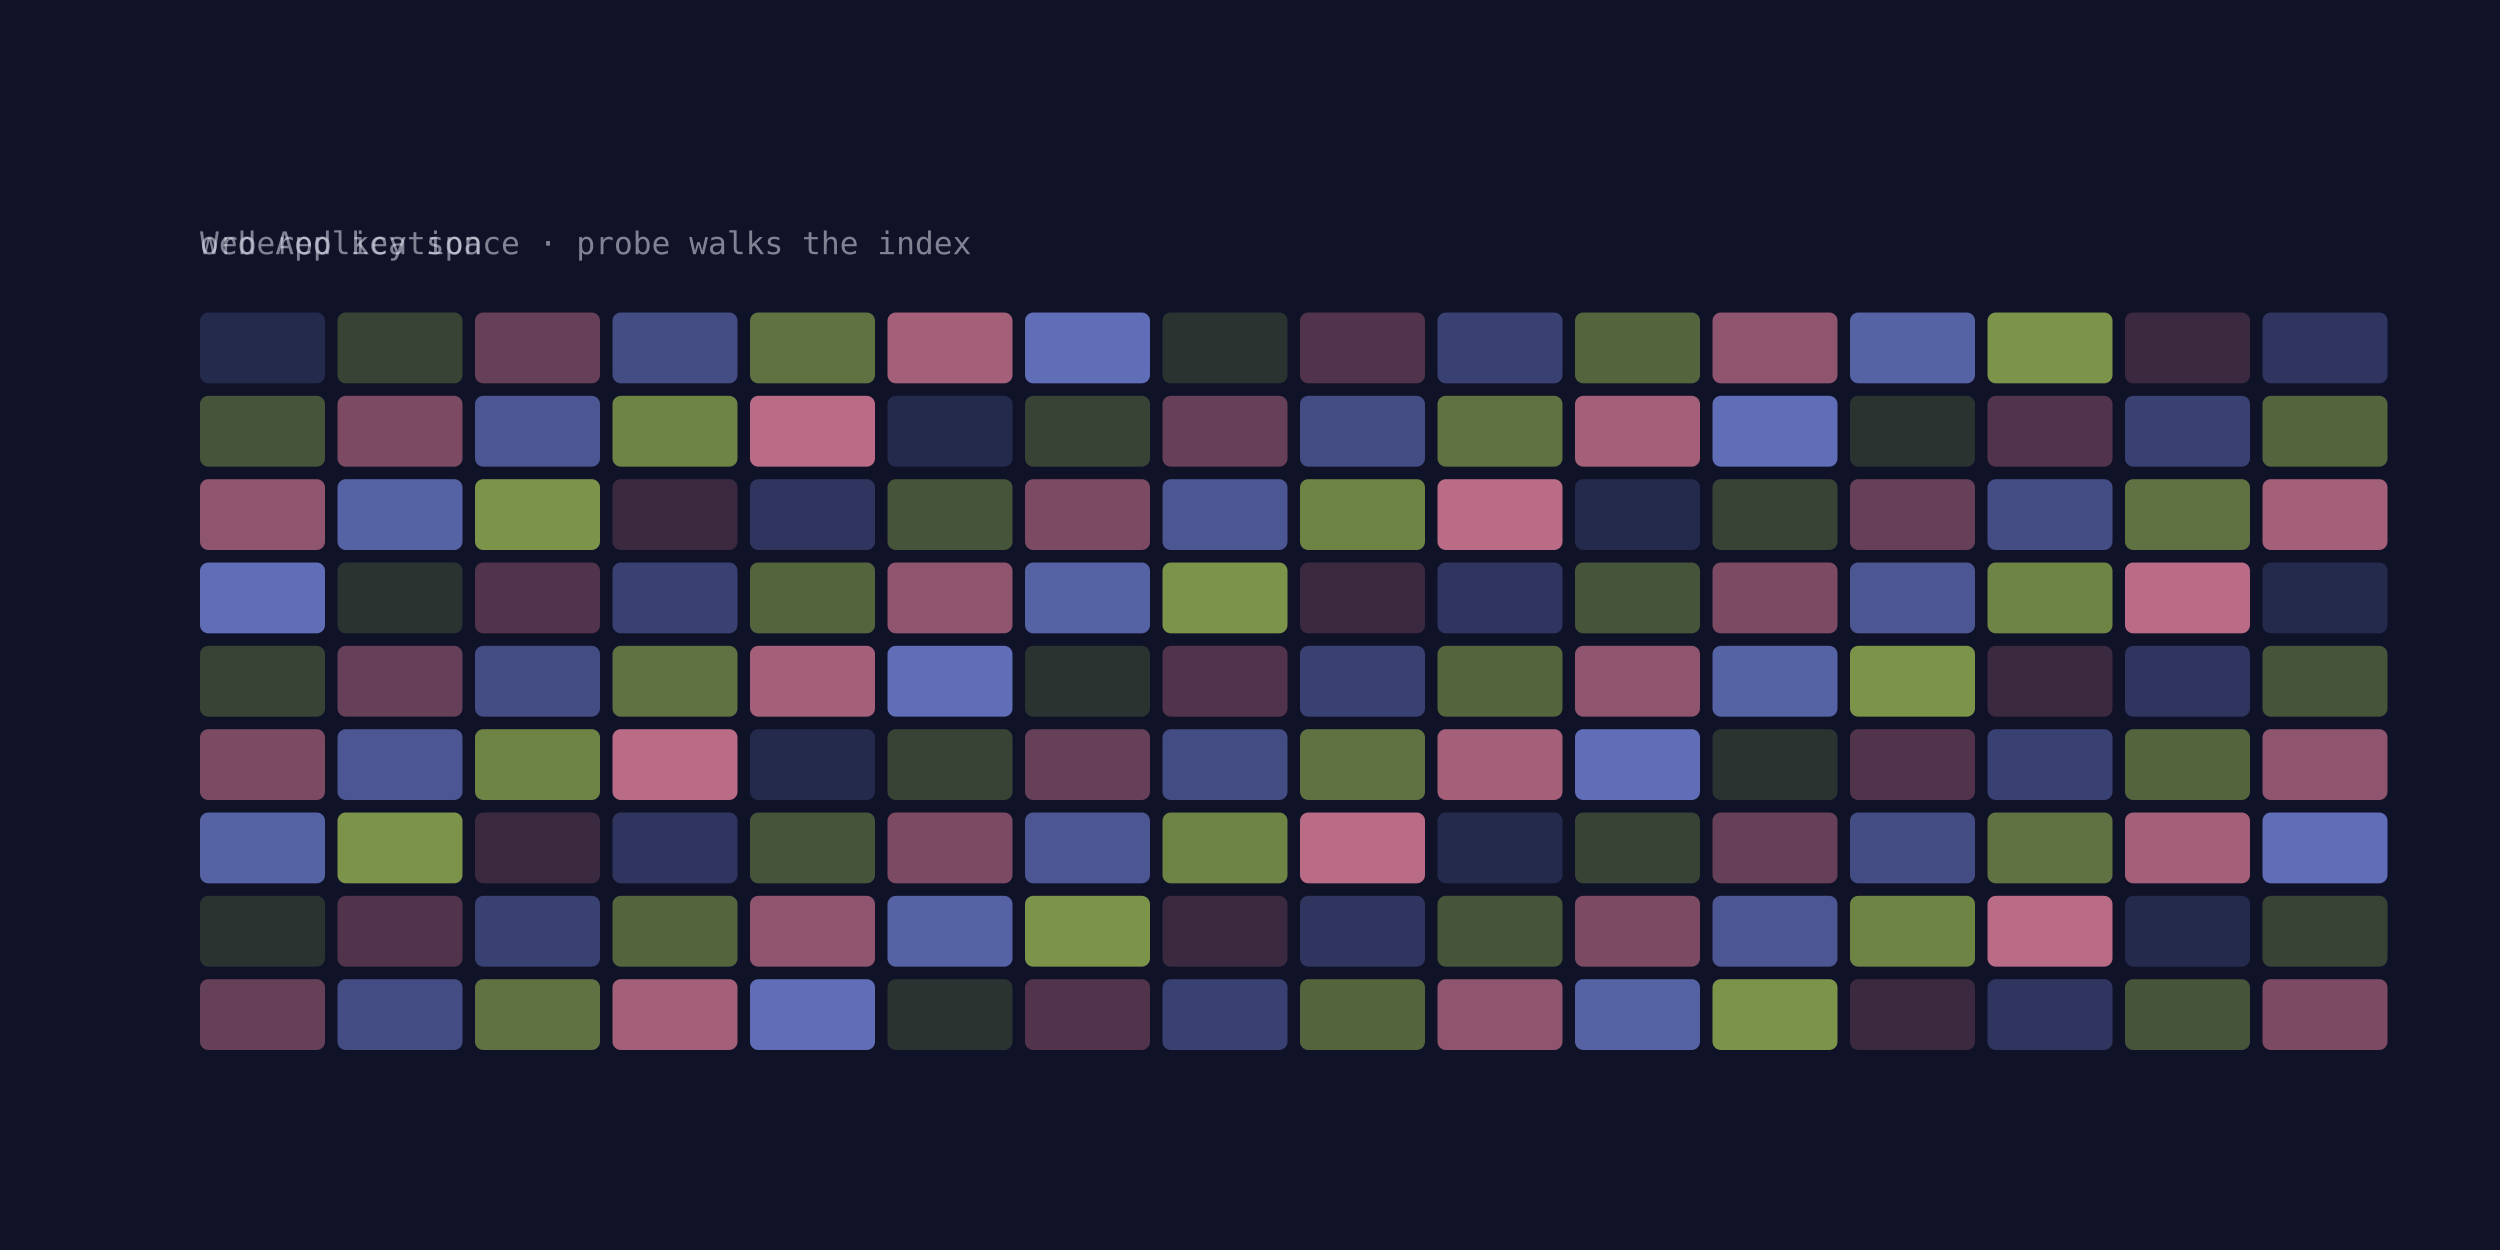
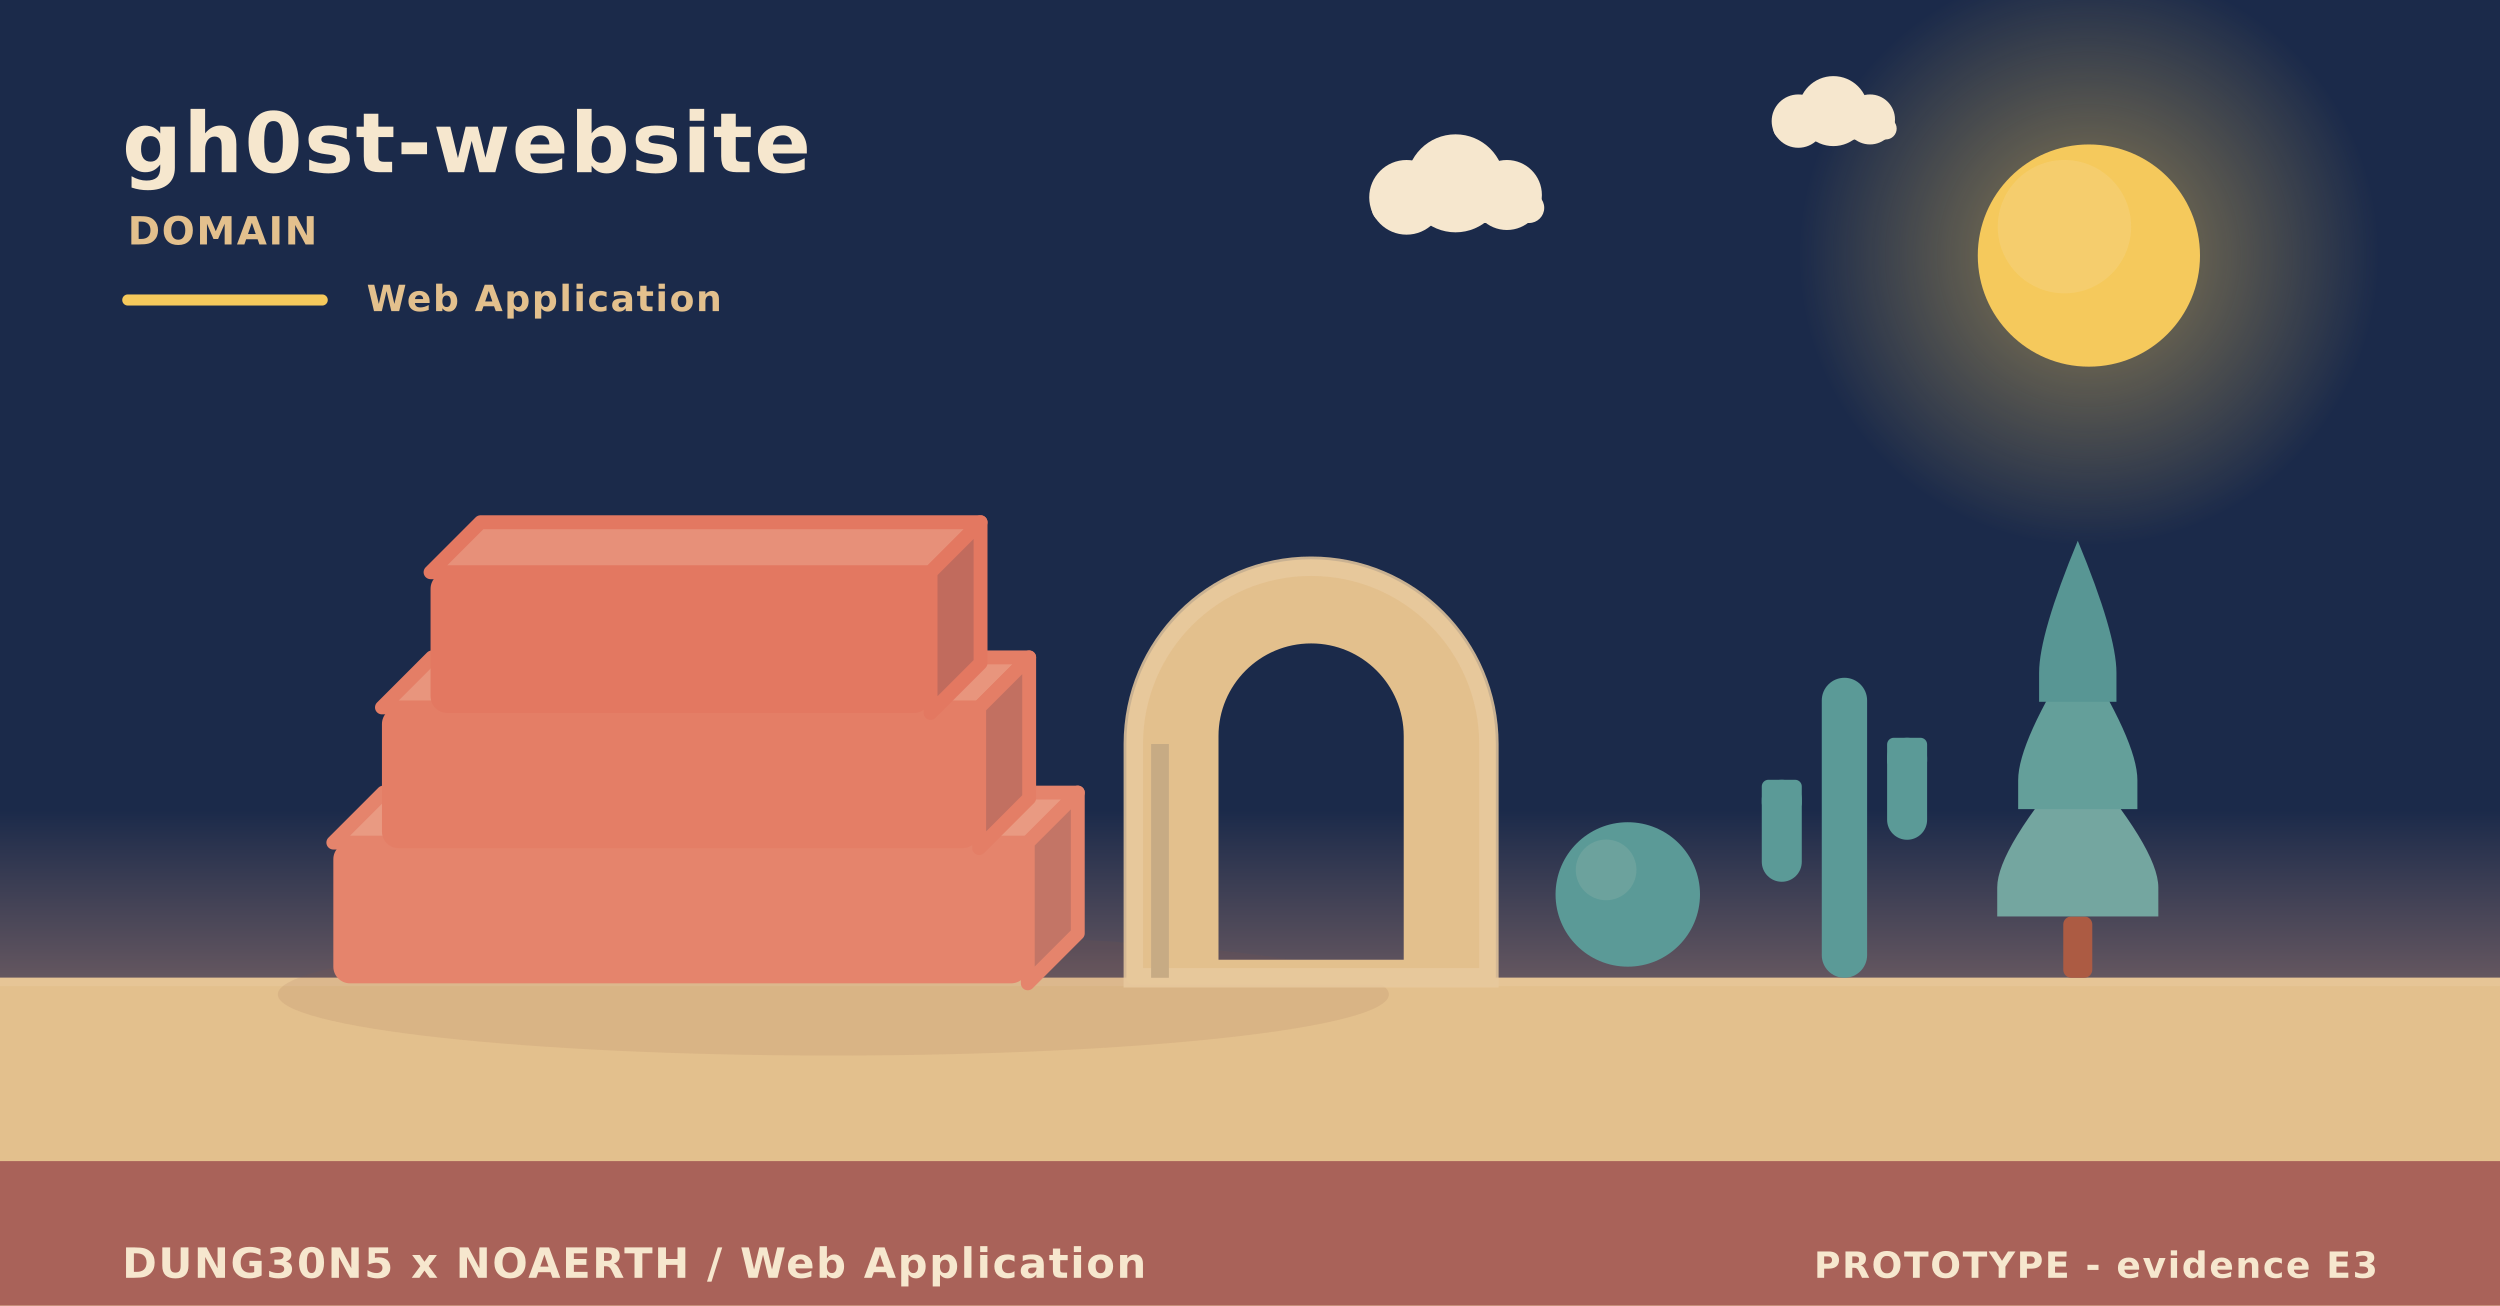
- <svg xmlns="http://www.w3.org/2000/svg" viewBox="0 0 1200 600" width="1200" height="600" role="img" aria-label="gh0st-website domain model">
-   <rect width="1200" height="600" fill="#101228" />
-   <defs>
-     <linearGradient id="gd" x1="0" y1="0" x2="1" y2="1">
-       <stop offset="0%" stop-color="#8093f1" />
-       <stop offset="100%" stop-color="#a7c957" />
-     </linearGradient>
-   </defs>
-   <rect x="96.00" y="150.00" width="60.00" height="34.00" rx="4.00" fill="#8093f1" opacity="0.18" />
-   <rect x="162.00" y="150.00" width="60.00" height="34.00" rx="4.00" fill="#a7c957" opacity="0.27" />
-   <rect x="228.00" y="150.00" width="60.00" height="34.00" rx="4.00" fill="#ff8fab" opacity="0.36" />
-   <rect x="294.00" y="150.00" width="60.00" height="34.00" rx="4.00" fill="#8093f1" opacity="0.45" />
-   <rect x="360.00" y="150.00" width="60.00" height="34.00" rx="4.00" fill="#a7c957" opacity="0.53" />
-   <rect x="426.00" y="150.00" width="60.00" height="34.00" rx="4.00" fill="#ff8fab" opacity="0.62" />
-   <rect x="492.00" y="150.00" width="60.00" height="34.00" rx="4.00" fill="#8093f1" opacity="0.71" />
-   <rect x="558.00" y="150.00" width="60.00" height="34.00" rx="4.00" fill="#a7c957" opacity="0.18" />
-   <rect x="624.00" y="150.00" width="60.00" height="34.00" rx="4.00" fill="#ff8fab" opacity="0.27" />
-   <rect x="690.00" y="150.00" width="60.00" height="34.00" rx="4.00" fill="#8093f1" opacity="0.36" />
-   <rect x="756.00" y="150.00" width="60.00" height="34.00" rx="4.00" fill="#a7c957" opacity="0.45" />
-   <rect x="822.00" y="150.00" width="60.00" height="34.00" rx="4.00" fill="#ff8fab" opacity="0.53" />
-   <rect x="888.00" y="150.00" width="60.00" height="34.00" rx="4.00" fill="#8093f1" opacity="0.62" />
-   <rect x="954.00" y="150.00" width="60.00" height="34.00" rx="4.00" fill="#a7c957" opacity="0.71" />
-   <rect x="1020.00" y="150.00" width="60.00" height="34.00" rx="4.00" fill="#ff8fab" opacity="0.18" />
-   <rect x="1086.00" y="150.00" width="60.00" height="34.00" rx="4.00" fill="#8093f1" opacity="0.27" />
-   <rect x="96.00" y="190.00" width="60.00" height="34.00" rx="4.00" fill="#a7c957" opacity="0.36" />
-   <rect x="162.00" y="190.00" width="60.00" height="34.00" rx="4.00" fill="#ff8fab" opacity="0.45" />
-   <rect x="228.00" y="190.00" width="60.00" height="34.00" rx="4.00" fill="#8093f1" opacity="0.53" />
-   <rect x="294.00" y="190.00" width="60.00" height="34.00" rx="4.00" fill="#a7c957" opacity="0.62" />
-   <rect x="360.00" y="190.00" width="60.00" height="34.00" rx="4.00" fill="#ff8fab" opacity="0.71" />
-   <rect x="426.00" y="190.00" width="60.00" height="34.00" rx="4.00" fill="#8093f1" opacity="0.18" />
-   <rect x="492.00" y="190.00" width="60.00" height="34.00" rx="4.00" fill="#a7c957" opacity="0.27" />
-   <rect x="558.00" y="190.00" width="60.00" height="34.00" rx="4.00" fill="#ff8fab" opacity="0.36" />
-   <rect x="624.00" y="190.00" width="60.00" height="34.00" rx="4.00" fill="#8093f1" opacity="0.45" />
-   <rect x="690.00" y="190.00" width="60.00" height="34.00" rx="4.00" fill="#a7c957" opacity="0.53" />
-   <rect x="756.00" y="190.00" width="60.00" height="34.00" rx="4.00" fill="#ff8fab" opacity="0.62" />
-   <rect x="822.00" y="190.00" width="60.00" height="34.00" rx="4.00" fill="#8093f1" opacity="0.71" />
-   <rect x="888.00" y="190.00" width="60.00" height="34.00" rx="4.00" fill="#a7c957" opacity="0.18" />
-   <rect x="954.00" y="190.00" width="60.00" height="34.00" rx="4.00" fill="#ff8fab" opacity="0.27" />
-   <rect x="1020.00" y="190.00" width="60.00" height="34.00" rx="4.00" fill="#8093f1" opacity="0.36" />
-   <rect x="1086.00" y="190.00" width="60.00" height="34.00" rx="4.00" fill="#a7c957" opacity="0.45" />
-   <rect x="96.00" y="230.00" width="60.00" height="34.00" rx="4.00" fill="#ff8fab" opacity="0.53" />
-   <rect x="162.00" y="230.00" width="60.00" height="34.00" rx="4.00" fill="#8093f1" opacity="0.62" />
-   <rect x="228.00" y="230.00" width="60.00" height="34.00" rx="4.00" fill="#a7c957" opacity="0.71" />
-   <rect x="294.00" y="230.00" width="60.00" height="34.00" rx="4.00" fill="#ff8fab" opacity="0.18" />
-   <rect x="360.00" y="230.00" width="60.00" height="34.00" rx="4.00" fill="#8093f1" opacity="0.27" />
-   <rect x="426.00" y="230.00" width="60.00" height="34.00" rx="4.00" fill="#a7c957" opacity="0.36" />
-   <rect x="492.00" y="230.00" width="60.00" height="34.00" rx="4.00" fill="#ff8fab" opacity="0.45" />
-   <rect x="558.00" y="230.00" width="60.00" height="34.00" rx="4.00" fill="#8093f1" opacity="0.53" />
-   <rect x="624.00" y="230.00" width="60.00" height="34.00" rx="4.00" fill="#a7c957" opacity="0.62" />
-   <rect x="690.00" y="230.00" width="60.00" height="34.00" rx="4.00" fill="#ff8fab" opacity="0.71" />
-   <rect x="756.00" y="230.00" width="60.00" height="34.00" rx="4.00" fill="#8093f1" opacity="0.18" />
-   <rect x="822.00" y="230.00" width="60.00" height="34.00" rx="4.00" fill="#a7c957" opacity="0.27" />
-   <rect x="888.00" y="230.00" width="60.00" height="34.00" rx="4.00" fill="#ff8fab" opacity="0.36" />
-   <rect x="954.00" y="230.00" width="60.00" height="34.00" rx="4.00" fill="#8093f1" opacity="0.45" />
-   <rect x="1020.00" y="230.00" width="60.00" height="34.00" rx="4.00" fill="#a7c957" opacity="0.53" />
-   <rect x="1086.00" y="230.00" width="60.00" height="34.00" rx="4.00" fill="#ff8fab" opacity="0.62" />
-   <rect x="96.00" y="270.00" width="60.00" height="34.00" rx="4.00" fill="#8093f1" opacity="0.71" />
-   <rect x="162.00" y="270.00" width="60.00" height="34.00" rx="4.00" fill="#a7c957" opacity="0.18" />
-   <rect x="228.00" y="270.00" width="60.00" height="34.00" rx="4.00" fill="#ff8fab" opacity="0.27" />
-   <rect x="294.00" y="270.00" width="60.00" height="34.00" rx="4.00" fill="#8093f1" opacity="0.36" />
-   <rect x="360.00" y="270.00" width="60.00" height="34.00" rx="4.00" fill="#a7c957" opacity="0.45" />
-   <rect x="426.00" y="270.00" width="60.00" height="34.00" rx="4.00" fill="#ff8fab" opacity="0.53" />
-   <rect x="492.00" y="270.00" width="60.00" height="34.00" rx="4.00" fill="#8093f1" opacity="0.62" />
-   <rect x="558.00" y="270.00" width="60.00" height="34.00" rx="4.00" fill="#a7c957" opacity="0.71" />
-   <rect x="624.00" y="270.00" width="60.00" height="34.00" rx="4.00" fill="#ff8fab" opacity="0.18" />
-   <rect x="690.00" y="270.00" width="60.00" height="34.00" rx="4.00" fill="#8093f1" opacity="0.27" />
-   <rect x="756.00" y="270.00" width="60.00" height="34.00" rx="4.00" fill="#a7c957" opacity="0.36" />
-   <rect x="822.00" y="270.00" width="60.00" height="34.00" rx="4.00" fill="#ff8fab" opacity="0.45" />
-   <rect x="888.00" y="270.00" width="60.00" height="34.00" rx="4.00" fill="#8093f1" opacity="0.53" />
-   <rect x="954.00" y="270.00" width="60.00" height="34.00" rx="4.00" fill="#a7c957" opacity="0.62" />
-   <rect x="1020.00" y="270.00" width="60.00" height="34.00" rx="4.00" fill="#ff8fab" opacity="0.71" />
-   <rect x="1086.00" y="270.00" width="60.00" height="34.00" rx="4.00" fill="#8093f1" opacity="0.18" />
-   <rect x="96.00" y="310.00" width="60.00" height="34.00" rx="4.00" fill="#a7c957" opacity="0.27" />
-   <rect x="162.00" y="310.00" width="60.00" height="34.00" rx="4.00" fill="#ff8fab" opacity="0.36" />
-   <rect x="228.00" y="310.00" width="60.00" height="34.00" rx="4.00" fill="#8093f1" opacity="0.45" />
-   <rect x="294.00" y="310.00" width="60.00" height="34.00" rx="4.00" fill="#a7c957" opacity="0.53" />
-   <rect x="360.00" y="310.00" width="60.00" height="34.00" rx="4.00" fill="#ff8fab" opacity="0.62" />
-   <rect x="426.00" y="310.00" width="60.00" height="34.00" rx="4.00" fill="#8093f1" opacity="0.71" />
-   <rect x="492.00" y="310.00" width="60.00" height="34.00" rx="4.00" fill="#a7c957" opacity="0.18" />
-   <rect x="558.00" y="310.00" width="60.00" height="34.00" rx="4.00" fill="#ff8fab" opacity="0.27" />
-   <rect x="624.00" y="310.00" width="60.00" height="34.00" rx="4.00" fill="#8093f1" opacity="0.36" />
-   <rect x="690.00" y="310.00" width="60.00" height="34.00" rx="4.00" fill="#a7c957" opacity="0.45" />
-   <rect x="756.00" y="310.00" width="60.00" height="34.00" rx="4.00" fill="#ff8fab" opacity="0.53" />
-   <rect x="822.00" y="310.00" width="60.00" height="34.00" rx="4.00" fill="#8093f1" opacity="0.62" />
-   <rect x="888.00" y="310.00" width="60.00" height="34.00" rx="4.00" fill="#a7c957" opacity="0.71" />
-   <rect x="954.00" y="310.00" width="60.00" height="34.00" rx="4.00" fill="#ff8fab" opacity="0.18" />
-   <rect x="1020.00" y="310.00" width="60.00" height="34.00" rx="4.00" fill="#8093f1" opacity="0.27" />
-   <rect x="1086.00" y="310.00" width="60.00" height="34.00" rx="4.00" fill="#a7c957" opacity="0.36" />
-   <rect x="96.00" y="350.00" width="60.00" height="34.00" rx="4.00" fill="#ff8fab" opacity="0.45" />
-   <rect x="162.00" y="350.00" width="60.00" height="34.00" rx="4.00" fill="#8093f1" opacity="0.53" />
-   <rect x="228.00" y="350.00" width="60.00" height="34.00" rx="4.00" fill="#a7c957" opacity="0.62" />
-   <rect x="294.00" y="350.00" width="60.00" height="34.00" rx="4.00" fill="#ff8fab" opacity="0.71" />
-   <rect x="360.00" y="350.00" width="60.00" height="34.00" rx="4.00" fill="#8093f1" opacity="0.18" />
-   <rect x="426.00" y="350.00" width="60.00" height="34.00" rx="4.00" fill="#a7c957" opacity="0.27" />
-   <rect x="492.00" y="350.00" width="60.00" height="34.00" rx="4.00" fill="#ff8fab" opacity="0.36" />
-   <rect x="558.00" y="350.00" width="60.00" height="34.00" rx="4.00" fill="#8093f1" opacity="0.45" />
-   <rect x="624.00" y="350.00" width="60.00" height="34.00" rx="4.00" fill="#a7c957" opacity="0.53" />
-   <rect x="690.00" y="350.00" width="60.00" height="34.00" rx="4.00" fill="#ff8fab" opacity="0.62" />
-   <rect x="756.00" y="350.00" width="60.00" height="34.00" rx="4.00" fill="#8093f1" opacity="0.71" />
-   <rect x="822.00" y="350.00" width="60.00" height="34.00" rx="4.00" fill="#a7c957" opacity="0.18" />
-   <rect x="888.00" y="350.00" width="60.00" height="34.00" rx="4.00" fill="#ff8fab" opacity="0.27" />
-   <rect x="954.00" y="350.00" width="60.00" height="34.00" rx="4.00" fill="#8093f1" opacity="0.36" />
-   <rect x="1020.00" y="350.00" width="60.00" height="34.00" rx="4.00" fill="#a7c957" opacity="0.45" />
-   <rect x="1086.00" y="350.00" width="60.00" height="34.00" rx="4.00" fill="#ff8fab" opacity="0.53" />
-   <rect x="96.00" y="390.00" width="60.00" height="34.00" rx="4.00" fill="#8093f1" opacity="0.62" />
-   <rect x="162.00" y="390.00" width="60.00" height="34.00" rx="4.00" fill="#a7c957" opacity="0.71" />
-   <rect x="228.00" y="390.00" width="60.00" height="34.00" rx="4.00" fill="#ff8fab" opacity="0.18" />
-   <rect x="294.00" y="390.00" width="60.00" height="34.00" rx="4.00" fill="#8093f1" opacity="0.27" />
-   <rect x="360.00" y="390.00" width="60.00" height="34.00" rx="4.00" fill="#a7c957" opacity="0.36" />
-   <rect x="426.00" y="390.00" width="60.00" height="34.00" rx="4.00" fill="#ff8fab" opacity="0.45" />
-   <rect x="492.00" y="390.00" width="60.00" height="34.00" rx="4.00" fill="#8093f1" opacity="0.53" />
-   <rect x="558.00" y="390.00" width="60.00" height="34.00" rx="4.00" fill="#a7c957" opacity="0.62" />
-   <rect x="624.00" y="390.00" width="60.00" height="34.00" rx="4.00" fill="#ff8fab" opacity="0.71" />
-   <rect x="690.00" y="390.00" width="60.00" height="34.00" rx="4.00" fill="#8093f1" opacity="0.18" />
-   <rect x="756.00" y="390.00" width="60.00" height="34.00" rx="4.00" fill="#a7c957" opacity="0.27" />
-   <rect x="822.00" y="390.00" width="60.00" height="34.00" rx="4.00" fill="#ff8fab" opacity="0.36" />
-   <rect x="888.00" y="390.00" width="60.00" height="34.00" rx="4.00" fill="#8093f1" opacity="0.45" />
-   <rect x="954.00" y="390.00" width="60.00" height="34.00" rx="4.00" fill="#a7c957" opacity="0.53" />
-   <rect x="1020.00" y="390.00" width="60.00" height="34.00" rx="4.00" fill="#ff8fab" opacity="0.62" />
-   <rect x="1086.00" y="390.00" width="60.00" height="34.00" rx="4.00" fill="#8093f1" opacity="0.71" />
-   <rect x="96.00" y="430.00" width="60.00" height="34.00" rx="4.00" fill="#a7c957" opacity="0.18" />
-   <rect x="162.00" y="430.00" width="60.00" height="34.00" rx="4.00" fill="#ff8fab" opacity="0.27" />
-   <rect x="228.00" y="430.00" width="60.00" height="34.00" rx="4.00" fill="#8093f1" opacity="0.36" />
-   <rect x="294.00" y="430.00" width="60.00" height="34.00" rx="4.00" fill="#a7c957" opacity="0.45" />
-   <rect x="360.00" y="430.00" width="60.00" height="34.00" rx="4.00" fill="#ff8fab" opacity="0.53" />
-   <rect x="426.00" y="430.00" width="60.00" height="34.00" rx="4.00" fill="#8093f1" opacity="0.62" />
-   <rect x="492.00" y="430.00" width="60.00" height="34.00" rx="4.00" fill="#a7c957" opacity="0.71" />
-   <rect x="558.00" y="430.00" width="60.00" height="34.00" rx="4.00" fill="#ff8fab" opacity="0.18" />
-   <rect x="624.00" y="430.00" width="60.00" height="34.00" rx="4.00" fill="#8093f1" opacity="0.27" />
-   <rect x="690.00" y="430.00" width="60.00" height="34.00" rx="4.00" fill="#a7c957" opacity="0.36" />
-   <rect x="756.00" y="430.00" width="60.00" height="34.00" rx="4.00" fill="#ff8fab" opacity="0.45" />
-   <rect x="822.00" y="430.00" width="60.00" height="34.00" rx="4.00" fill="#8093f1" opacity="0.53" />
-   <rect x="888.00" y="430.00" width="60.00" height="34.00" rx="4.00" fill="#a7c957" opacity="0.62" />
-   <rect x="954.00" y="430.00" width="60.00" height="34.00" rx="4.00" fill="#ff8fab" opacity="0.71" />
-   <rect x="1020.00" y="430.00" width="60.00" height="34.00" rx="4.00" fill="#8093f1" opacity="0.18" />
-   <rect x="1086.00" y="430.00" width="60.00" height="34.00" rx="4.00" fill="#a7c957" opacity="0.27" />
-   <rect x="96.00" y="470.00" width="60.00" height="34.00" rx="4.00" fill="#ff8fab" opacity="0.36" />
-   <rect x="162.00" y="470.00" width="60.00" height="34.00" rx="4.00" fill="#8093f1" opacity="0.45" />
-   <rect x="228.00" y="470.00" width="60.00" height="34.00" rx="4.00" fill="#a7c957" opacity="0.53" />
-   <rect x="294.00" y="470.00" width="60.00" height="34.00" rx="4.00" fill="#ff8fab" opacity="0.62" />
-   <rect x="360.00" y="470.00" width="60.00" height="34.00" rx="4.00" fill="#8093f1" opacity="0.71" />
-   <rect x="426.00" y="470.00" width="60.00" height="34.00" rx="4.00" fill="#a7c957" opacity="0.18" />
-   <rect x="492.00" y="470.00" width="60.00" height="34.00" rx="4.00" fill="#ff8fab" opacity="0.27" />
-   <rect x="558.00" y="470.00" width="60.00" height="34.00" rx="4.00" fill="#8093f1" opacity="0.36" />
-   <rect x="624.00" y="470.00" width="60.00" height="34.00" rx="4.00" fill="#a7c957" opacity="0.45" />
-   <rect x="690.00" y="470.00" width="60.00" height="34.00" rx="4.00" fill="#ff8fab" opacity="0.53" />
-   <rect x="756.00" y="470.00" width="60.00" height="34.00" rx="4.00" fill="#8093f1" opacity="0.62" />
-   <rect x="822.00" y="470.00" width="60.00" height="34.00" rx="4.00" fill="#a7c957" opacity="0.71" />
-   <rect x="888.00" y="470.00" width="60.00" height="34.00" rx="4.00" fill="#ff8fab" opacity="0.18" />
-   <rect x="954.00" y="470.00" width="60.00" height="34.00" rx="4.00" fill="#8093f1" opacity="0.27" />
-   <rect x="1020.00" y="470.00" width="60.00" height="34.00" rx="4.00" fill="#a7c957" opacity="0.36" />
-   <rect x="1086.00" y="470.00" width="60.00" height="34.00" rx="4.00" fill="#ff8fab" opacity="0.45" />
-   <text x="96" y="122" font-family="ui-monospace,Menlo,monospace" font-size="15" fill="rgba(242,242,255,0.500)">ordered key space · probe walks the index</text>
-   <text x="96" y="122" font-family="ui-monospace,Menlo,monospace" font-size="15" fill="rgba(242,242,255,0.500)">Web Application</text>
+ <svg xmlns="http://www.w3.org/2000/svg" width="900" height="470" viewBox="0 0 900 470" role="img" aria-label="gh0st-website - the problem it addresses">
+   <linearGradient id="skym" x1="0" y1="0" x2="0" y2="1">
+     <stop offset="0" stop-color="#1b2a4a" />
+     <stop offset="0.62" stop-color="#1b2a4a" />
+     <stop offset="1" stop-color="#f3ad8a" />
+   </linearGradient>
+   <rect width="900" height="470" fill="url(#skym)" />
+   <radialGradient id="sunm">
+     <stop offset="0.35" stop-color="#f5c95c" stop-opacity="0.34" />
+     <stop offset="1" stop-color="#f5c95c" stop-opacity="0" />
+   </radialGradient>
+   <circle cx="752" cy="92" r="104" fill="url(#sunm)" />
+   <circle cx="752" cy="92" r="40" fill="#f5c95c" />
+   <circle cx="743.2" cy="81.6" r="24" fill="#f5d27e" opacity="0.5" />
+   <g>
+     <circle cx="524" cy="66" r="17.64" fill="#f6e7ce" />
+     <circle cx="506.36" cy="71.04" r="13.44" fill="#f6e7ce" />
+     <circle cx="542.48" cy="70.2" r="12.6" fill="#f6e7ce" />
+     <rect x="493.76" y="69.36" width="62.16" height="10.92" rx="5.46" fill="#f6e7ce" />
+   </g>
+   <g>
+     <circle cx="660" cy="40" r="12.6" fill="#f6e7ce" />
+     <circle cx="647.4" cy="43.6" r="9.6" fill="#f6e7ce" />
+     <circle cx="673.2" cy="43" r="9" fill="#f6e7ce" />
+     <rect x="638.4" y="42.4" width="44.4" height="7.8" rx="3.9" fill="#f6e7ce" />
+   </g>
+   <rect x="0" y="352" width="900" height="118" fill="#e3c08d" />
+   <rect x="0" y="352" width="900" height="3" fill="#e6c596" />
+   <text x="44" y="62" font-family="Verdana,DejaVu Sans,sans-serif" font-size="30" font-weight="700" letter-spacing="0.6" fill="#f6e7ce" text-anchor="start">gh0st-website</text>
+   <text x="46" y="88" font-family="Verdana,DejaVu Sans,sans-serif" font-size="14" font-weight="700" letter-spacing="0.6" fill="#e3c08d" text-anchor="start">DOMAIN</text>
+   <rect x="44" y="106" width="74" height="4" rx="2" fill="#f5c95c" />
+   <text x="132" y="112" font-family="Verdana,DejaVu Sans,sans-serif" font-size="13" font-weight="700" letter-spacing="0.6" fill="#e3c08d" text-anchor="start">Web Application</text>
+   <ellipse cx="300" cy="358" rx="200" ry="22" fill="rgba(138,90,68,0.11)" />
+   <path d="M120,303.33 L370,303.33 L388,285.33 L138,285.33 Z" fill="#e99a82" stroke="#e5846c" stroke-width="5" stroke-linejoin="round" />
+   <path d="M370,303.33 L388,285.33 L388,336 L370,354 Z" fill="#c37566" stroke="#e5846c" stroke-width="5" stroke-linejoin="round" />
+   <rect x="120" y="303.33" width="250" height="50.67" rx="6" fill="#e5846c" />
+   <path d="M137.5,254.67 L352.5,254.67 L370.5,236.67 L155.5,236.67 Z" fill="#e8957d" stroke="#e47e66" stroke-width="5" stroke-linejoin="round" />
+   <path d="M352.5,254.67 L370.5,236.67 L370.5,287.33 L352.5,305.33 Z" fill="#c27061" stroke="#e47e66" stroke-width="5" stroke-linejoin="round" />
+   <rect x="137.5" y="254.67" width="215" height="50.67" rx="6" fill="#e47e66" />
+   <path d="M155,206 L335,206 L353,188 L173,188 Z" fill="#e79079" stroke="#e37861" stroke-width="5" stroke-linejoin="round" />
+   <path d="M335,206 L353,188 L353,238.67 L335,256.67 Z" fill="#c16b5d" stroke="#e37861" stroke-width="5" stroke-linejoin="round" />
+   <rect x="155" y="206" width="180" height="50.67" rx="6" fill="#e37861" />
+   <path d="M408,352 L408,267.84 A64,64 0 0 1 536,267.84 L536,352 Z M436.16,348 L436.16,264.97 A35.84,35.84 0 0 1 507.84,264.97 L507.84,348 Z" fill="#e3c08d" fill-rule="evenodd" stroke="#e3c08d" stroke-width="5" stroke-linejoin="round" />
+   <path d="M408,352 L408,267.84 A64,64 0 0 1 536,267.84 L536,352 Z" fill="none" stroke="#e8c99d" stroke-width="7" stroke-linecap="round" opacity="0.85" />
+   <rect x="414.4" y="267.84" width="6.4" height="84.16" fill="#c7ab84" />
+   <circle cx="586" cy="322" r="26" fill="#5b9a97" />
+   <circle cx="578.2" cy="313.16" r="10.92" fill="#7aa9a2" opacity="0.55" />
+   <rect x="655.84" y="244" width="16.32" height="108" rx="8.16" fill="#5b9a97" />
+   <rect x="634.24" y="280.72" width="14.4" height="36.72" rx="7.2" fill="#5b9a97" />
+   <rect x="634.24" y="280.72" width="14.4" height="10.8" rx="2.4" fill="#5b9a97" />
+   <rect x="679.36" y="265.6" width="14.4" height="36.72" rx="7.2" fill="#5b9a97" />
+   <rect x="679.36" y="265.6" width="14.4" height="10.8" rx="2.4" fill="#5b9a97" />
+   <rect x="742.78" y="329.92" width="10.44" height="22.08" rx="2.9" fill="#ac5b43" />
+   <path d="M748,271.96 Q719,305.58 719,319.49 Q719,329.92 719,329.92 L777,329.92 Q777,329.92 777,319.49 Q777,305.58 748,271.96 Z" fill="#74a6a0" />
+   <path d="M748,233.32 Q726.54,266.94 726.54,280.85 Q726.54,291.28 726.54,291.28 L769.46,291.28 Q769.46,291.28 769.46,280.85 Q769.46,266.94 748,233.32 Z" fill="#649f9a" />
+   <path d="M748,194.68 Q734.08,228.3 734.08,242.21 Q734.08,252.64 734.08,252.64 L761.92,252.64 Q761.92,252.64 761.92,242.21 Q761.92,228.3 748,194.68 Z" fill="#589694" />
+   <rect x="0" y="418" width="900" height="52" rx="0" fill="#a65c56" opacity="0.94" />
+   <text x="44" y="460" font-family="Verdana,DejaVu Sans,sans-serif" font-size="15" font-weight="700" letter-spacing="0.6" fill="#f6e7ce" text-anchor="start">DUNG30N5 x NOAERTH  /  Web Application</text>
+   <text x="856" y="460" font-family="Verdana,DejaVu Sans,sans-serif" font-size="13" font-weight="700" letter-spacing="0.6" fill="#f6e7ce" text-anchor="end">PROTOTYPE  -  evidence E3</text>
</svg>
